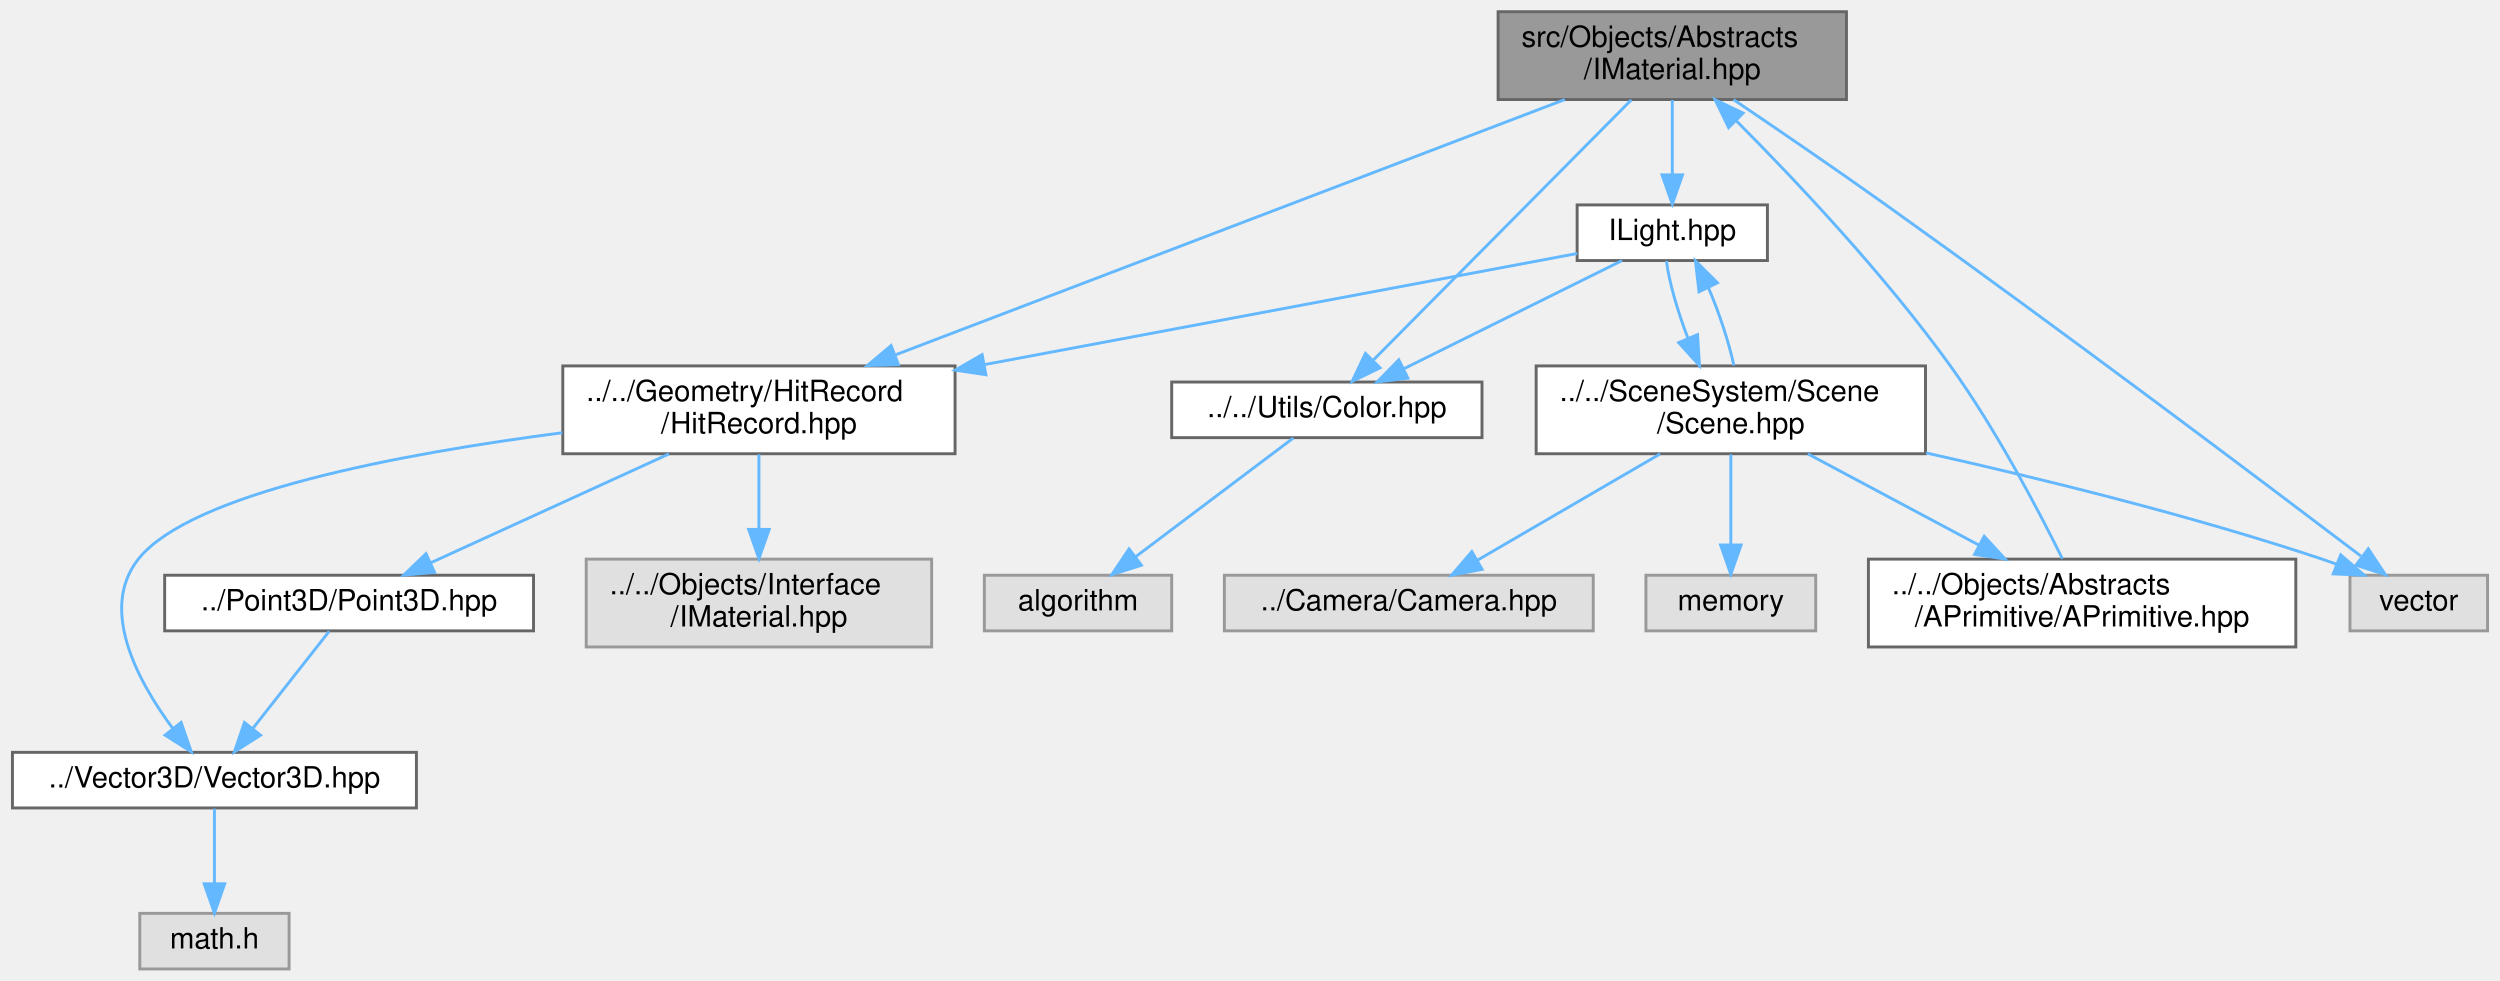
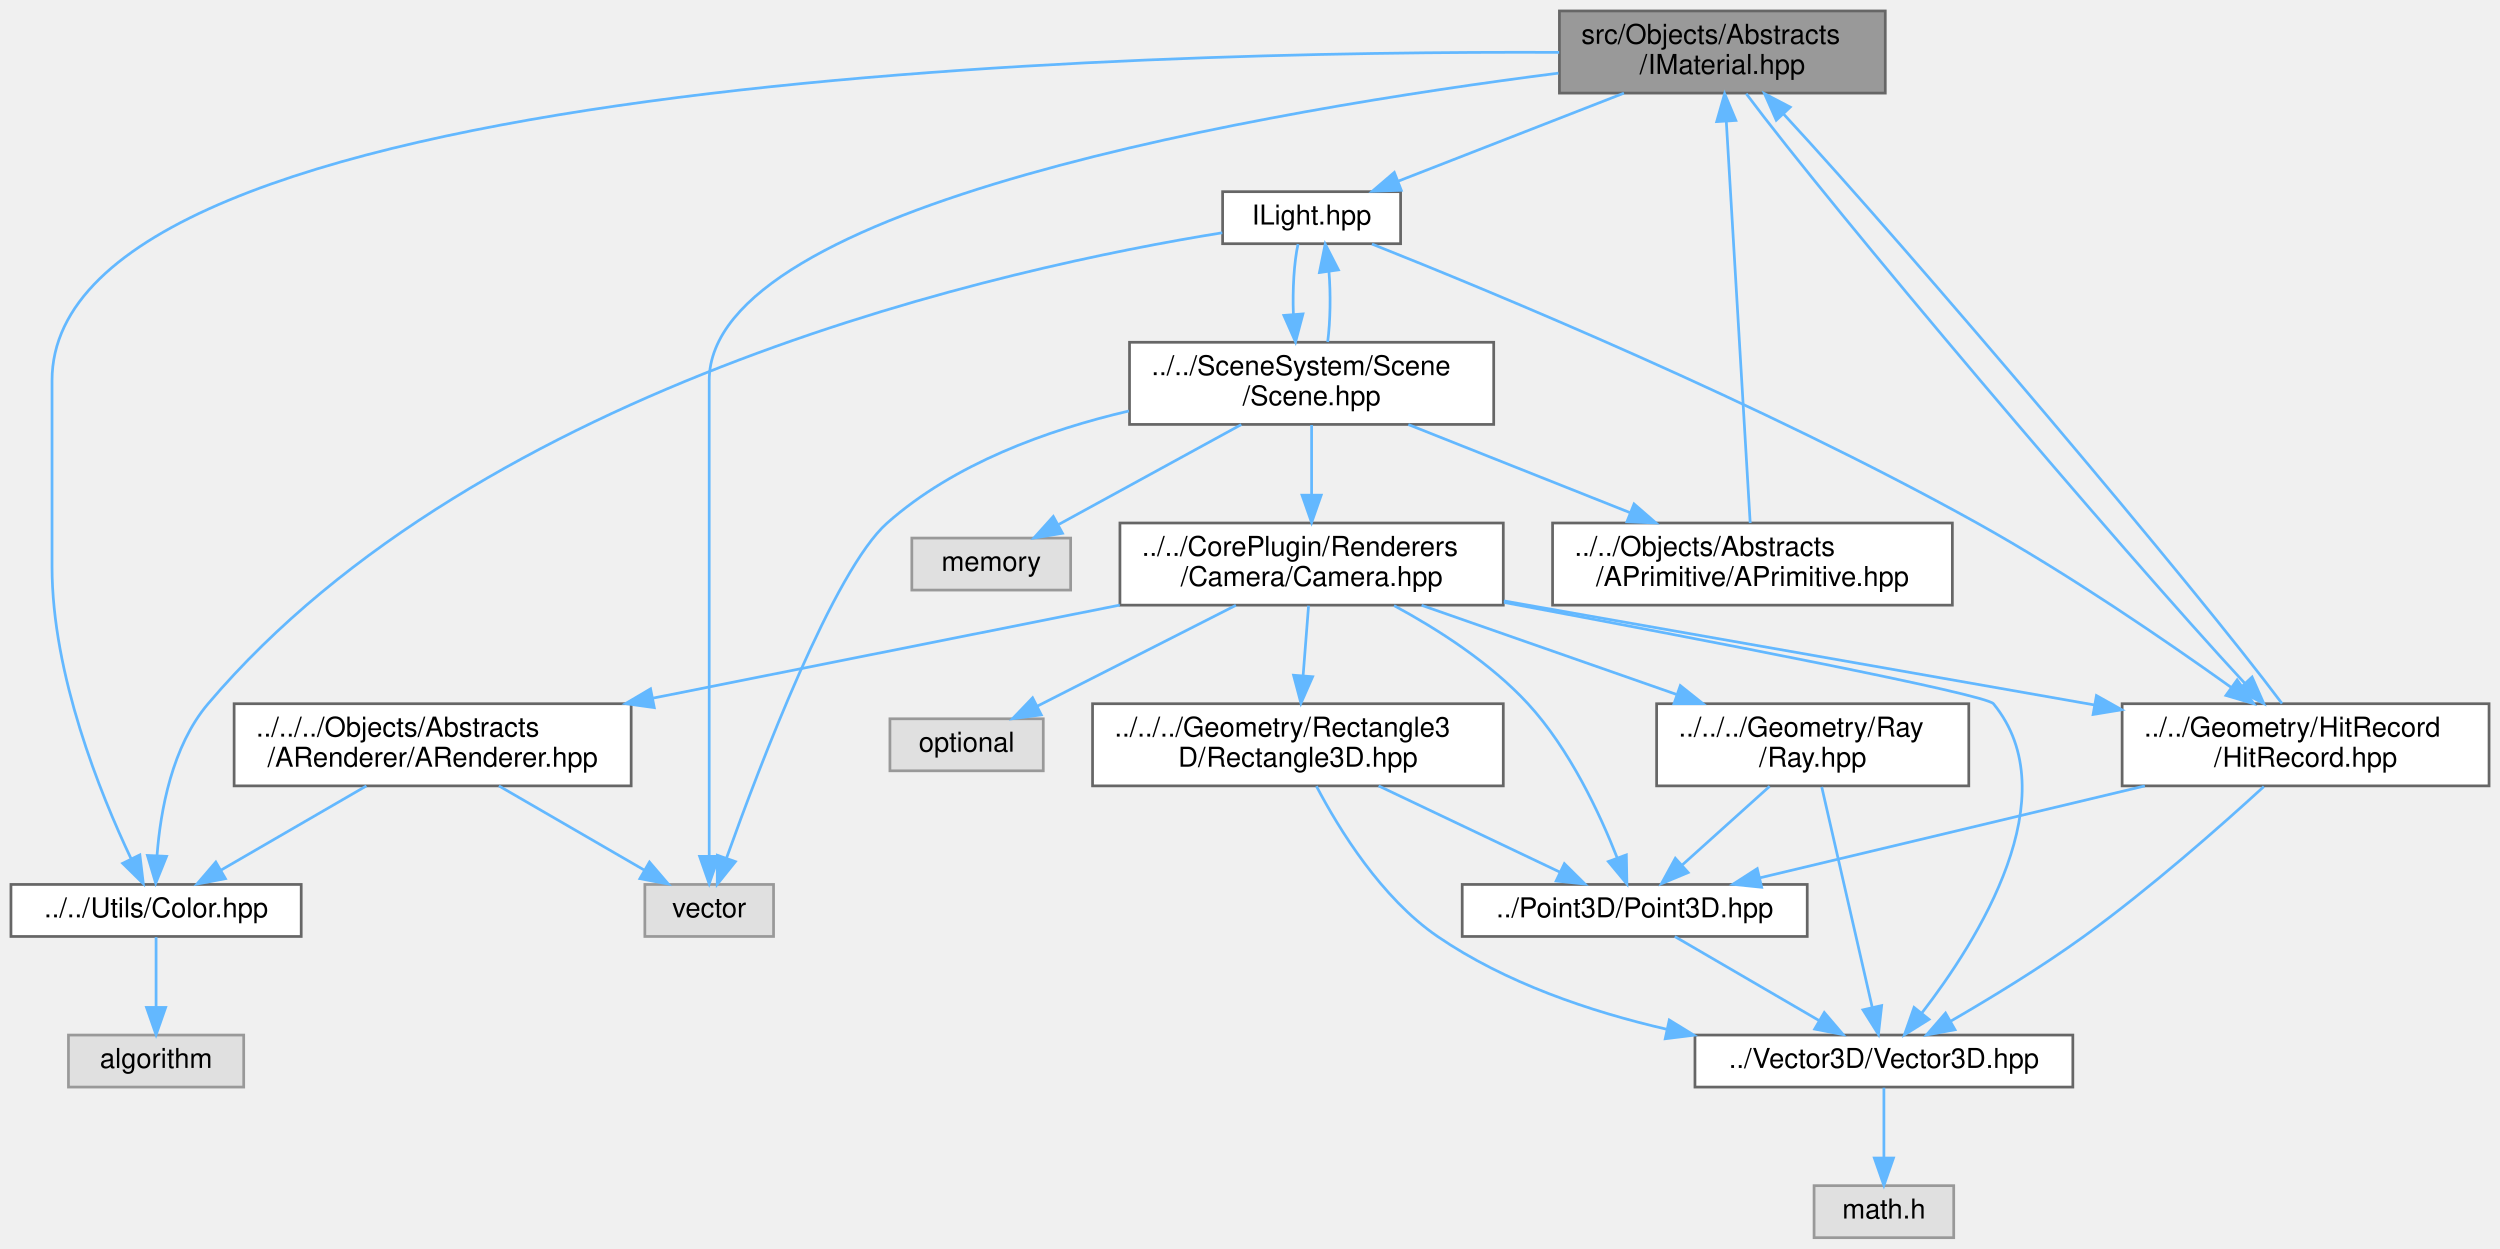
- <svg xmlns="http://www.w3.org/2000/svg" xmlns:xlink="http://www.w3.org/1999/xlink" width="854pt" height="335pt" viewBox="0.00 0.00 853.50 335.00">
-   <g id="graph0" class="graph" transform="scale(1 1) rotate(0) translate(4 331)">
+ <svg xmlns="http://www.w3.org/2000/svg" xmlns:xlink="http://www.w3.org/1999/xlink" width="913pt" height="456pt" viewBox="0.00 0.00 913.00 456.00">
+   <g id="graph0" class="graph" transform="scale(1 1) rotate(0) translate(4 452)">
    <g id="Node000001" class="node">
      <g id="a_Node000001">
        <a xlink:title=" ">
-           <polygon fill="#999999" stroke="#666666" points="626.5,-327 507.5,-327 507.5,-297 626.5,-297 626.5,-327" />
-           <text text-anchor="start" x="515.5" y="-315" font-family="Helvetica,sans-Serif" font-size="10.00">src/Objects/Abstracts</text>
-           <text text-anchor="middle" x="567" y="-304" font-family="Helvetica,sans-Serif" font-size="10.00">/IMaterial.hpp</text>
+           <polygon fill="#999999" stroke="#666666" points="684.5,-448 565.5,-448 565.5,-418 684.5,-418 684.5,-448" />
+           <text text-anchor="start" x="573.5" y="-436" font-family="Helvetica,sans-Serif" font-size="10.00">src/Objects/Abstracts</text>
+           <text text-anchor="middle" x="625" y="-425" font-family="Helvetica,sans-Serif" font-size="10.00">/IMaterial.hpp</text>
        </a>
      </g>
    </g>
    <g id="Node000002" class="node">
      <g id="a_Node000002">
        <a xlink:href="HitRecord_8hpp.html" target="_top" xlink:title=" ">
-           <polygon fill="white" stroke="#666666" points="322,-206 188,-206 188,-176 322,-176 322,-206" />
-           <text text-anchor="start" x="196" y="-194" font-family="Helvetica,sans-Serif" font-size="10.00">../../Geometry/HitRecord</text>
-           <text text-anchor="middle" x="255" y="-183" font-family="Helvetica,sans-Serif" font-size="10.00">/HitRecord.hpp</text>
+           <polygon fill="white" stroke="#666666" points="905,-195 771,-195 771,-165 905,-165 905,-195" />
+           <text text-anchor="start" x="779" y="-183" font-family="Helvetica,sans-Serif" font-size="10.00">../../Geometry/HitRecord</text>
+           <text text-anchor="middle" x="838" y="-172" font-family="Helvetica,sans-Serif" font-size="10.00">/HitRecord.hpp</text>
        </a>
      </g>
    </g>
    <g id="edge1_Node000001_Node000002" class="edge">
      <g id="a_edge1_Node000001_Node000002">
        <a xlink:title=" ">
-           <path fill="none" stroke="#63b8ff" d="M530.29,-297C473.41,-275.3 364.05,-233.59 301.65,-209.79" />
-           <polygon fill="#63b8ff" stroke="#63b8ff" points="302.64,-206.43 292.05,-206.13 300.15,-212.97 302.64,-206.43" />
-         </a>
-       </g>
-     </g>
-     <g id="Node000007" class="node">
-       <g id="a_Node000007">
+           <path fill="none" stroke="#63b8ff" d="M633.72,-417.79C664.99,-375.85 769.48,-252.46 815.83,-202.43" />
+           <polygon fill="#63b8ff" stroke="#63b8ff" points="818.46,-204.75 822.75,-195.06 813.35,-199.96 818.46,-204.75" />
+         </a>
+       </g>
+     </g>
+     <g id="Node000006" class="node">
+       <g id="a_Node000006">
        <a xlink:href="Color_8hpp.html" target="_top" xlink:title=" ">
-           <polygon fill="white" stroke="#666666" points="502,-200.5 396,-200.5 396,-181.5 502,-181.5 502,-200.5" />
-           <text text-anchor="middle" x="449" y="-188.5" font-family="Helvetica,sans-Serif" font-size="10.00">../../Utils/Color.hpp</text>
-         </a>
-       </g>
-     </g>
-     <g id="edge7_Node000001_Node000007" class="edge">
-       <g id="a_edge7_Node000001_Node000007">
-         <a xlink:title=" ">
-           <path fill="none" stroke="#63b8ff" d="M553,-296.88C530.94,-274.63 488.21,-231.54 464.98,-208.11" />
-           <polygon fill="#63b8ff" stroke="#63b8ff" points="467.16,-205.35 457.64,-200.71 462.19,-210.28 467.16,-205.35" />
-         </a>
-       </g>
-     </g>
-     <g id="Node000009" class="node">
-       <g id="a_Node000009">
+           <polygon fill="white" stroke="#666666" points="106,-129 0,-129 0,-110 106,-110 106,-129" />
+           <text text-anchor="middle" x="53" y="-117" font-family="Helvetica,sans-Serif" font-size="10.00">../../Utils/Color.hpp</text>
+         </a>
+       </g>
+     </g>
+     <g id="edge7_Node000001_Node000006" class="edge">
+       <g id="a_edge7_Node000001_Node000006">
+         <a xlink:title=" ">
+           <path fill="none" stroke="#63b8ff" d="M565.4,-432.87C411.91,-433.51 15,-424.41 15,-313 15,-313 15,-313 15,-245 15,-205.63 32.6,-162.18 43.84,-138.45" />
+           <polygon fill="#63b8ff" stroke="#63b8ff" points="47.08,-139.8 48.34,-129.28 40.79,-136.71 47.08,-139.8" />
+         </a>
+       </g>
+     </g>
+     <g id="Node000008" class="node">
+       <g id="a_Node000008">
        <a xlink:href="ILight_8hpp.html" target="_top" xlink:title=" ">
-           <polygon fill="white" stroke="#666666" points="599.5,-261 534.5,-261 534.5,-242 599.5,-242 599.5,-261" />
-           <text text-anchor="middle" x="567" y="-249" font-family="Helvetica,sans-Serif" font-size="10.00">ILight.hpp</text>
-         </a>
-       </g>
-     </g>
-     <g id="edge9_Node000001_Node000009" class="edge">
-       <g id="a_edge9_Node000001_Node000009">
-         <a xlink:title=" ">
-           <path fill="none" stroke="#63b8ff" d="M567,-296.84C567,-289.21 567,-279.7 567,-271.45" />
-           <polygon fill="#63b8ff" stroke="#63b8ff" points="570.5,-271.27 567,-261.27 563.5,-271.27 570.5,-271.27" />
-         </a>
-       </g>
-     </g>
-     <g id="Node000013" class="node">
-       <g id="a_Node000013">
-         <a xlink:title=" ">
-           <polygon fill="#e0e0e0" stroke="#999999" points="845.5,-134.5 798.5,-134.5 798.5,-115.5 845.5,-115.5 845.5,-134.5" />
-           <text text-anchor="middle" x="822" y="-122.5" font-family="Helvetica,sans-Serif" font-size="10.00">vector</text>
-         </a>
-       </g>
-     </g>
-     <g id="edge19_Node000001_Node000013" class="edge">
-       <g id="a_edge19_Node000001_Node000013">
-         <a xlink:title=" ">
-           <path fill="none" stroke="#63b8ff" d="M587.91,-296.98C602.59,-287.07 622.61,-273.4 640,-261 699.73,-218.41 769.01,-166.24 802.23,-141.04" />
-           <polygon fill="#63b8ff" stroke="#63b8ff" points="804.76,-143.52 810.61,-134.68 800.53,-137.94 804.76,-143.52" />
+           <polygon fill="white" stroke="#666666" points="507.5,-382 442.5,-382 442.5,-363 507.5,-363 507.5,-382" />
+           <text text-anchor="middle" x="475" y="-370" font-family="Helvetica,sans-Serif" font-size="10.00">ILight.hpp</text>
+         </a>
+       </g>
+     </g>
+     <g id="edge9_Node000001_Node000008" class="edge">
+       <g id="a_edge9_Node000001_Node000008">
+         <a xlink:title=" ">
+           <path fill="none" stroke="#63b8ff" d="M589.07,-417.99C563.93,-408.18 530.67,-395.21 506.55,-385.81" />
+           <polygon fill="#63b8ff" stroke="#63b8ff" points="507.74,-382.51 497.15,-382.14 505.2,-389.03 507.74,-382.51" />
+         </a>
+       </g>
+     </g>
+     <g id="Node000012" class="node">
+       <g id="a_Node000012">
+         <a xlink:title=" ">
+           <polygon fill="#e0e0e0" stroke="#999999" points="278.5,-129 231.5,-129 231.5,-110 278.5,-110 278.5,-129" />
+           <text text-anchor="middle" x="255" y="-117" font-family="Helvetica,sans-Serif" font-size="10.00">vector</text>
+         </a>
+       </g>
+     </g>
+     <g id="edge32_Node000001_Node000012" class="edge">
+       <g id="a_edge32_Node000001_Node000012">
+         <a xlink:title=" ">
+           <path fill="none" stroke="#63b8ff" d="M565.14,-425.29C460.42,-411.88 255,-377.36 255,-313 255,-313 255,-313 255,-245 255,-207.49 255,-163.63 255,-139.26" />
+           <polygon fill="#63b8ff" stroke="#63b8ff" points="258.5,-139.25 255,-129.25 251.5,-139.25 258.5,-139.25" />
+         </a>
+       </g>
+     </g>
+     <g id="edge6_Node000002_Node000001" class="edge">
+       <g id="a_edge6_Node000002_Node000001">
+         <a xlink:title=" ">
+           <path fill="none" stroke="#63b8ff" d="M829.39,-195.06C798.31,-236.79 693.83,-360.17 647.34,-410.38" />
+           <polygon fill="#63b8ff" stroke="#63b8ff" points="644.69,-408.1 640.4,-417.79 649.79,-412.88 644.69,-408.1" />
        </a>
      </g>
    </g>
    <g id="Node000003" class="node">
      <g id="a_Node000003">
        <a xlink:href="Point3D_8hpp.html" target="_top" xlink:title=" ">
-           <polygon fill="white" stroke="#666666" points="178,-134.5 52,-134.5 52,-115.5 178,-115.5 178,-134.5" />
-           <text text-anchor="middle" x="115" y="-122.5" font-family="Helvetica,sans-Serif" font-size="10.00">../Point3D/Point3D.hpp</text>
+           <polygon fill="white" stroke="#666666" points="656,-129 530,-129 530,-110 656,-110 656,-129" />
+           <text text-anchor="middle" x="593" y="-117" font-family="Helvetica,sans-Serif" font-size="10.00">../Point3D/Point3D.hpp</text>
        </a>
      </g>
    </g>
    <g id="edge2_Node000002_Node000003" class="edge">
      <g id="a_edge2_Node000002_Node000003">
        <a xlink:title=" ">
-           <path fill="none" stroke="#63b8ff" d="M224.28,-175.95C200.05,-164.88 166.54,-149.56 143.04,-138.82" />
-           <polygon fill="#63b8ff" stroke="#63b8ff" points="144.18,-135.49 133.63,-134.52 141.27,-141.86 144.18,-135.49" />
+           <path fill="none" stroke="#63b8ff" d="M779.32,-164.99C736.21,-154.7 678.48,-140.91 638.76,-131.43" />
+           <polygon fill="#63b8ff" stroke="#63b8ff" points="639.36,-127.97 628.82,-129.05 637.74,-134.78 639.36,-127.97" />
        </a>
      </g>
    </g>
    <g id="Node000004" class="node">
      <g id="a_Node000004">
        <a xlink:href="Vector3D_8hpp.html" target="_top" xlink:title=" ">
-           <polygon fill="white" stroke="#666666" points="138,-74 0,-74 0,-55 138,-55 138,-74" />
-           <text text-anchor="middle" x="69" y="-62" font-family="Helvetica,sans-Serif" font-size="10.00">../Vector3D/Vector3D.hpp</text>
+           <polygon fill="white" stroke="#666666" points="753,-74 615,-74 615,-55 753,-55 753,-74" />
+           <text text-anchor="middle" x="684" y="-62" font-family="Helvetica,sans-Serif" font-size="10.00">../Vector3D/Vector3D.hpp</text>
        </a>
      </g>
    </g>
    <g id="edge5_Node000002_Node000004" class="edge">
      <g id="a_edge5_Node000002_Node000004">
        <a xlink:title=" ">
-           <path fill="none" stroke="#63b8ff" d="M187.84,-183.18C132.7,-176.02 60.9,-162.61 43,-140 29.51,-122.96 42.72,-98.43 54.72,-82.24" />
-           <polygon fill="#63b8ff" stroke="#63b8ff" points="57.62,-84.22 61.09,-74.2 52.14,-79.87 57.62,-84.22" />
-         </a>
-       </g>
-     </g>
-     <g id="Node000006" class="node">
-       <g id="a_Node000006">
-         <a xlink:title=" ">
-           <polygon fill="#e0e0e0" stroke="#999999" points="314,-140 196,-140 196,-110 314,-110 314,-140" />
-           <text text-anchor="start" x="204" y="-128" font-family="Helvetica,sans-Serif" font-size="10.00">../../Objects/Interface</text>
-           <text text-anchor="middle" x="255" y="-117" font-family="Helvetica,sans-Serif" font-size="10.00">/IMaterial.hpp</text>
-         </a>
-       </g>
-     </g>
-     <g id="edge6_Node000002_Node000006" class="edge">
-       <g id="a_edge6_Node000002_Node000006">
-         <a xlink:title=" ">
-           <path fill="none" stroke="#63b8ff" d="M255,-175.8C255,-168.34 255,-158.99 255,-150.41" />
-           <polygon fill="#63b8ff" stroke="#63b8ff" points="258.5,-150.16 255,-140.16 251.5,-150.16 258.5,-150.16" />
+           <path fill="none" stroke="#63b8ff" d="M822.77,-164.75C806.92,-150.23 781.09,-127.44 757,-110 741.42,-98.72 722.9,-87.46 708.42,-79.08" />
+           <polygon fill="#63b8ff" stroke="#63b8ff" points="709.97,-75.94 699.55,-74.03 706.5,-82.02 709.97,-75.94" />
        </a>
      </g>
    </g>
    <g id="edge3_Node000003_Node000004" class="edge">
      <g id="a_edge3_Node000003_Node000004">
        <a xlink:title=" ">
-           <path fill="none" stroke="#63b8ff" d="M108.21,-115.37C101.35,-106.64 90.57,-92.93 82.05,-82.09" />
-           <polygon fill="#63b8ff" stroke="#63b8ff" points="84.75,-79.86 75.82,-74.17 79.25,-84.19 84.75,-79.86" />
+           <path fill="none" stroke="#63b8ff" d="M607.62,-109.98C621.86,-101.69 643.75,-88.94 660.45,-79.22" />
+           <polygon fill="#63b8ff" stroke="#63b8ff" points="662.23,-82.23 669.11,-74.17 658.71,-76.18 662.23,-82.23" />
        </a>
      </g>
    </g>
    <g id="Node000005" class="node">
      <g id="a_Node000005">
        <a xlink:title=" ">
-           <polygon fill="#e0e0e0" stroke="#999999" points="94.5,-19 43.5,-19 43.5,0 94.5,0 94.5,-19" />
-           <text text-anchor="middle" x="69" y="-7" font-family="Helvetica,sans-Serif" font-size="10.00">math.h</text>
+           <polygon fill="#e0e0e0" stroke="#999999" points="709.5,-19 658.5,-19 658.5,0 709.5,0 709.5,-19" />
+           <text text-anchor="middle" x="684" y="-7" font-family="Helvetica,sans-Serif" font-size="10.00">math.h</text>
        </a>
      </g>
    </g>
    <g id="edge4_Node000004_Node000005" class="edge">
      <g id="a_edge4_Node000004_Node000005">
        <a xlink:title=" ">
-           <path fill="none" stroke="#63b8ff" d="M69,-54.75C69,-47.8 69,-37.85 69,-29.13" />
-           <polygon fill="#63b8ff" stroke="#63b8ff" points="72.5,-29.09 69,-19.09 65.5,-29.09 72.5,-29.09" />
-         </a>
-       </g>
-     </g>
-     <g id="Node000008" class="node">
-       <g id="a_Node000008">
-         <a xlink:title=" ">
-           <polygon fill="#e0e0e0" stroke="#999999" points="396,-134.5 332,-134.5 332,-115.5 396,-115.5 396,-134.5" />
-           <text text-anchor="middle" x="364" y="-122.5" font-family="Helvetica,sans-Serif" font-size="10.00">algorithm</text>
-         </a>
-       </g>
-     </g>
-     <g id="edge8_Node000007_Node000008" class="edge">
-       <g id="a_edge8_Node000007_Node000008">
-         <a xlink:title=" ">
-           <path fill="none" stroke="#63b8ff" d="M437.54,-181.37C423.72,-170.97 400.29,-153.32 383.59,-140.75" />
-           <polygon fill="#63b8ff" stroke="#63b8ff" points="385.65,-137.92 375.55,-134.7 381.44,-143.51 385.65,-137.92" />
-         </a>
-       </g>
-     </g>
-     <g id="edge10_Node000009_Node000002" class="edge">
-       <g id="a_edge10_Node000009_Node000002">
-         <a xlink:title=" ">
-           <path fill="none" stroke="#63b8ff" d="M534.49,-244.41C487.01,-235.5 397.28,-218.68 332.27,-206.49" />
-           <polygon fill="#63b8ff" stroke="#63b8ff" points="332.53,-202.98 322.06,-204.57 331.24,-209.86 332.53,-202.98" />
-         </a>
-       </g>
-     </g>
-     <g id="edge11_Node000009_Node000007" class="edge">
-       <g id="a_edge11_Node000009_Node000007">
-         <a xlink:title=" ">
-           <path fill="none" stroke="#63b8ff" d="M549.84,-241.99C530.27,-232.29 498.03,-216.31 475.28,-205.03" />
-           <polygon fill="#63b8ff" stroke="#63b8ff" points="476.69,-201.82 466.18,-200.52 473.58,-208.09 476.69,-201.82" />
+           <path fill="none" stroke="#63b8ff" d="M684,-54.75C684,-47.8 684,-37.85 684,-29.13" />
+           <polygon fill="#63b8ff" stroke="#63b8ff" points="687.5,-29.09 684,-19.09 680.5,-29.09 687.5,-29.09" />
+         </a>
+       </g>
+     </g>
+     <g id="Node000007" class="node">
+       <g id="a_Node000007">
+         <a xlink:title=" ">
+           <polygon fill="#e0e0e0" stroke="#999999" points="85,-74 21,-74 21,-55 85,-55 85,-74" />
+           <text text-anchor="middle" x="53" y="-62" font-family="Helvetica,sans-Serif" font-size="10.00">algorithm</text>
+         </a>
+       </g>
+     </g>
+     <g id="edge8_Node000006_Node000007" class="edge">
+       <g id="a_edge8_Node000006_Node000007">
+         <a xlink:title=" ">
+           <path fill="none" stroke="#63b8ff" d="M53,-109.75C53,-102.8 53,-92.85 53,-84.13" />
+           <polygon fill="#63b8ff" stroke="#63b8ff" points="56.5,-84.09 53,-74.09 49.5,-84.09 56.5,-84.09" />
+         </a>
+       </g>
+     </g>
+     <g id="edge10_Node000008_Node000002" class="edge">
+       <g id="a_edge10_Node000008_Node000002">
+         <a xlink:title=" ">
+           <path fill="none" stroke="#63b8ff" d="M497.03,-362.88C540.39,-345.62 639.42,-304.69 718,-261 751.13,-242.58 787.05,-217.96 810.87,-200.93" />
+           <polygon fill="#63b8ff" stroke="#63b8ff" points="813,-203.7 819.07,-195.02 808.91,-198.02 813,-203.7" />
+         </a>
+       </g>
+     </g>
+     <g id="edge11_Node000008_Node000006" class="edge">
+       <g id="a_edge11_Node000008_Node000006">
+         <a xlink:title=" ">
+           <path fill="none" stroke="#63b8ff" d="M442.38,-367C365.52,-354.62 171.97,-312.77 72,-195 58.8,-179.46 54.59,-155.94 53.34,-139.5" />
+           <polygon fill="#63b8ff" stroke="#63b8ff" points="56.83,-139.25 52.87,-129.43 49.84,-139.58 56.83,-139.25" />
+         </a>
+       </g>
+     </g>
+     <g id="Node000009" class="node">
+       <g id="a_Node000009">
+         <a xlink:href="Scene_8hpp.html" target="_top" xlink:title=" ">
+           <polygon fill="white" stroke="#666666" points="541.5,-327 408.5,-327 408.5,-297 541.5,-297 541.5,-327" />
+           <text text-anchor="start" x="416.5" y="-315" font-family="Helvetica,sans-Serif" font-size="10.00">../../SceneSystem/Scene</text>
+           <text text-anchor="middle" x="475" y="-304" font-family="Helvetica,sans-Serif" font-size="10.00">/Scene.hpp</text>
+         </a>
+       </g>
+     </g>
+     <g id="edge12_Node000008_Node000009" class="edge">
+       <g id="a_edge12_Node000008_Node000009">
+         <a xlink:title=" ">
+           <path fill="none" stroke="#63b8ff" d="M470.04,-362.87C468.58,-356.11 468.01,-346.35 468.34,-337.26" />
+           <polygon fill="#63b8ff" stroke="#63b8ff" points="471.84,-337.36 469.13,-327.11 464.86,-336.81 471.84,-337.36" />
+         </a>
+       </g>
+     </g>
+     <g id="edge29_Node000009_Node000008" class="edge">
+       <g id="a_edge29_Node000009_Node000008">
+         <a xlink:title=" ">
+           <path fill="none" stroke="#63b8ff" d="M480.87,-327.11C481.86,-334.87 482.01,-344.58 481.33,-352.93" />
+           <polygon fill="#63b8ff" stroke="#63b8ff" points="477.86,-352.48 479.96,-362.87 484.8,-353.44 477.86,-352.48" />
        </a>
      </g>
    </g>
    <g id="Node000010" class="node">
      <g id="a_Node000010">
-         <a xlink:href="Scene_8hpp.html" target="_top" xlink:title=" ">
-           <polygon fill="white" stroke="#666666" points="653.5,-206 520.5,-206 520.5,-176 653.5,-176 653.5,-206" />
-           <text text-anchor="start" x="528.5" y="-194" font-family="Helvetica,sans-Serif" font-size="10.00">../../SceneSystem/Scene</text>
-           <text text-anchor="middle" x="587" y="-183" font-family="Helvetica,sans-Serif" font-size="10.00">/Scene.hpp</text>
-         </a>
-       </g>
-     </g>
-     <g id="edge12_Node000009_Node000010" class="edge">
-       <g id="a_edge12_Node000009_Node000010">
-         <a xlink:title=" ">
-           <path fill="none" stroke="#63b8ff" d="M565,-241.87C565.87,-234.89 568.79,-224.71 572.38,-215.38" />
-           <polygon fill="#63b8ff" stroke="#63b8ff" points="575.63,-216.69 576.3,-206.11 569.18,-213.96 575.63,-216.69" />
-         </a>
-       </g>
-     </g>
-     <g id="edge16_Node000010_Node000009" class="edge">
-       <g id="a_edge16_Node000010_Node000009">
-         <a xlink:title=" ">
-           <path fill="none" stroke="#63b8ff" d="M588.05,-206.11C586.33,-214.13 583,-224.23 579.32,-232.78" />
-           <polygon fill="#63b8ff" stroke="#63b8ff" points="576.13,-231.34 574.91,-241.87 582.42,-234.4 576.13,-231.34" />
+         <a xlink:href="Camera_8hpp.html" target="_top" xlink:title=" ">
+           <polygon fill="white" stroke="#666666" points="545,-261 405,-261 405,-231 545,-231 545,-261" />
+           <text text-anchor="start" x="413" y="-249" font-family="Helvetica,sans-Serif" font-size="10.00">../../CorePlugin/Renderers</text>
+           <text text-anchor="middle" x="475" y="-238" font-family="Helvetica,sans-Serif" font-size="10.00">/Camera/Camera.hpp</text>
+         </a>
+       </g>
+     </g>
+     <g id="edge13_Node000009_Node000010" class="edge">
+       <g id="a_edge13_Node000009_Node000010">
+         <a xlink:title=" ">
+           <path fill="none" stroke="#63b8ff" d="M475,-296.8C475,-289.34 475,-279.99 475,-271.41" />
+           <polygon fill="#63b8ff" stroke="#63b8ff" points="478.5,-271.16 475,-261.16 471.5,-271.16 478.5,-271.16" />
+         </a>
+       </g>
+     </g>
+     <g id="edge30_Node000009_Node000012" class="edge">
+       <g id="a_edge30_Node000009_Node000012">
+         <a xlink:title=" ">
+           <path fill="none" stroke="#63b8ff" d="M408.28,-301.91C378.39,-294.94 344.45,-282.65 320,-261 300.57,-243.8 273.47,-172.61 261.33,-138.66" />
+           <polygon fill="#63b8ff" stroke="#63b8ff" points="264.57,-137.33 257.94,-129.06 257.97,-139.66 264.57,-137.33" />
+         </a>
+       </g>
+     </g>
+     <g id="Node000016" class="node">
+       <g id="a_Node000016">
+         <a xlink:href="APrimitive_8hpp.html" target="_top" xlink:title=" ">
+           <polygon fill="white" stroke="#666666" points="709,-261 563,-261 563,-231 709,-231 709,-261" />
+           <text text-anchor="start" x="571" y="-249" font-family="Helvetica,sans-Serif" font-size="10.00">../../Objects/Abstracts</text>
+           <text text-anchor="middle" x="636" y="-238" font-family="Helvetica,sans-Serif" font-size="10.00">/APrimitive/APrimitive.hpp</text>
+         </a>
+       </g>
+     </g>
+     <g id="edge27_Node000009_Node000016" class="edge">
+       <g id="a_edge27_Node000009_Node000016">
+         <a xlink:title=" ">
+           <path fill="none" stroke="#63b8ff" d="M510.33,-296.95C534.13,-287.49 565.73,-274.93 591.28,-264.78" />
+           <polygon fill="#63b8ff" stroke="#63b8ff" points="592.75,-267.96 600.75,-261.01 590.16,-261.45 592.75,-267.96" />
+         </a>
+       </g>
+     </g>
+     <g id="Node000017" class="node">
+       <g id="a_Node000017">
+         <a xlink:title=" ">
+           <polygon fill="#e0e0e0" stroke="#999999" points="387,-255.5 329,-255.5 329,-236.5 387,-236.5 387,-255.5" />
+           <text text-anchor="middle" x="358" y="-243.5" font-family="Helvetica,sans-Serif" font-size="10.00">memory</text>
+         </a>
+       </g>
+     </g>
+     <g id="edge31_Node000009_Node000017" class="edge">
+       <g id="a_edge31_Node000009_Node000017">
+         <a xlink:title=" ">
+           <path fill="none" stroke="#63b8ff" d="M449.32,-296.95C429.44,-286.08 402.07,-271.11 382.49,-260.4" />
+           <polygon fill="#63b8ff" stroke="#63b8ff" points="384.02,-257.25 373.57,-255.52 380.66,-263.39 384.02,-257.25" />
+         </a>
+       </g>
+     </g>
+     <g id="edge25_Node000010_Node000002" class="edge">
+       <g id="a_edge25_Node000010_Node000002">
+         <a xlink:title=" ">
+           <path fill="none" stroke="#63b8ff" d="M545.21,-232.55C548.18,-232.03 551.12,-231.51 554,-231 623.99,-218.64 703.7,-204.61 760.82,-194.56" />
+           <polygon fill="#63b8ff" stroke="#63b8ff" points="761.62,-197.98 770.86,-192.8 760.4,-191.08 761.62,-197.98" />
+         </a>
+       </g>
+     </g>
+     <g id="edge17_Node000010_Node000003" class="edge">
+       <g id="a_edge17_Node000010_Node000003">
+         <a xlink:title=" ">
+           <path fill="none" stroke="#63b8ff" d="M505.09,-230.84C521.1,-222.19 540.25,-209.92 554,-195 569.25,-178.44 580.28,-154.8 586.64,-138.61" />
+           <polygon fill="#63b8ff" stroke="#63b8ff" points="589.94,-139.8 590.14,-129.2 583.37,-137.36 589.94,-139.8" />
+         </a>
+       </g>
+     </g>
+     <g id="edge18_Node000010_Node000004" class="edge">
+       <g id="a_edge18_Node000010_Node000004">
+         <a xlink:title=" ">
+           <path fill="none" stroke="#63b8ff" d="M545.27,-231.99C617.89,-218.39 721.11,-198.53 724,-195 751.6,-161.31 718.38,-108.65 697.86,-82.05" />
+           <polygon fill="#63b8ff" stroke="#63b8ff" points="700.48,-79.72 691.5,-74.1 695.01,-84.09 700.48,-79.72" />
        </a>
      </g>
    </g>
    <g id="Node000011" class="node">
      <g id="a_Node000011">
-         <a xlink:title=" ">
-           <polygon fill="#e0e0e0" stroke="#999999" points="540,-134.5 414,-134.5 414,-115.5 540,-115.5 540,-134.5" />
-           <text text-anchor="middle" x="477" y="-122.5" font-family="Helvetica,sans-Serif" font-size="10.00">../Camera/Camera.hpp</text>
-         </a>
-       </g>
-     </g>
-     <g id="edge13_Node000010_Node000011" class="edge">
-       <g id="a_edge13_Node000010_Node000011">
-         <a xlink:title=" ">
-           <path fill="none" stroke="#63b8ff" d="M562.86,-175.95C544.33,-165.18 518.9,-150.38 500.53,-139.69" />
-           <polygon fill="#63b8ff" stroke="#63b8ff" points="502.04,-136.52 491.64,-134.52 498.52,-142.57 502.04,-136.52" />
-         </a>
-       </g>
-     </g>
-     <g id="Node000012" class="node">
-       <g id="a_Node000012">
-         <a xlink:href="APrimitive_8hpp.html" target="_top" xlink:title=" ">
-           <polygon fill="white" stroke="#666666" points="780,-140 634,-140 634,-110 780,-110 780,-140" />
-           <text text-anchor="start" x="642" y="-128" font-family="Helvetica,sans-Serif" font-size="10.00">../../Objects/Abstracts</text>
-           <text text-anchor="middle" x="707" y="-117" font-family="Helvetica,sans-Serif" font-size="10.00">/APrimitive/APrimitive.hpp</text>
-         </a>
-       </g>
-     </g>
-     <g id="edge14_Node000010_Node000012" class="edge">
-       <g id="a_edge14_Node000010_Node000012">
-         <a xlink:title=" ">
-           <path fill="none" stroke="#63b8ff" d="M613.33,-175.95C630.53,-166.78 653.18,-154.71 671.89,-144.72" />
-           <polygon fill="#63b8ff" stroke="#63b8ff" points="673.55,-147.81 680.73,-140.01 670.26,-141.63 673.55,-147.81" />
-         </a>
-       </g>
-     </g>
-     <g id="edge17_Node000010_Node000013" class="edge">
-       <g id="a_edge17_Node000010_Node000013">
-         <a xlink:title=" ">
-           <path fill="none" stroke="#63b8ff" d="M653.71,-176.28C693.45,-167.42 744.62,-154.8 789,-140 790.62,-139.46 792.28,-138.87 793.94,-138.26" />
-           <polygon fill="#63b8ff" stroke="#63b8ff" points="795.35,-141.46 803.35,-134.52 792.77,-134.96 795.35,-141.46" />
+         <a xlink:href="ARenderer_8hpp.html" target="_top" xlink:title=" ">
+           <polygon fill="white" stroke="#666666" points="226.5,-195 81.5,-195 81.5,-165 226.5,-165 226.5,-195" />
+           <text text-anchor="start" x="89.5" y="-183" font-family="Helvetica,sans-Serif" font-size="10.00">../../../Objects/Abstracts</text>
+           <text text-anchor="middle" x="154" y="-172" font-family="Helvetica,sans-Serif" font-size="10.00">/ARenderer/ARenderer.hpp</text>
+         </a>
+       </g>
+     </g>
+     <g id="edge14_Node000010_Node000011" class="edge">
+       <g id="a_edge14_Node000010_Node000011">
+         <a xlink:title=" ">
+           <path fill="none" stroke="#63b8ff" d="M404.95,-231.03C354.69,-221.01 286.87,-207.49 234.4,-197.03" />
+           <polygon fill="#63b8ff" stroke="#63b8ff" points="234.94,-193.57 224.45,-195.05 233.58,-200.43 234.94,-193.57" />
+         </a>
+       </g>
+     </g>
+     <g id="Node000013" class="node">
+       <g id="a_Node000013">
+         <a xlink:href="Rectangle3D_8hpp.html" target="_top" xlink:title=" ">
+           <polygon fill="white" stroke="#666666" points="545,-195 395,-195 395,-165 545,-165 545,-195" />
+           <text text-anchor="start" x="403" y="-183" font-family="Helvetica,sans-Serif" font-size="10.00">../../../Geometry/Rectangle3</text>
+           <text text-anchor="middle" x="470" y="-172" font-family="Helvetica,sans-Serif" font-size="10.00">D/Rectangle3D.hpp</text>
+         </a>
+       </g>
+     </g>
+     <g id="edge19_Node000010_Node000013" class="edge">
+       <g id="a_edge19_Node000010_Node000013">
+         <a xlink:title=" ">
+           <path fill="none" stroke="#63b8ff" d="M473.89,-230.8C473.31,-223.34 472.58,-213.99 471.91,-205.41" />
+           <polygon fill="#63b8ff" stroke="#63b8ff" points="475.37,-204.86 471.11,-195.16 468.4,-205.41 475.37,-204.86" />
        </a>
      </g>
    </g>
    <g id="Node000014" class="node">
      <g id="a_Node000014">
-         <a xlink:title=" ">
-           <polygon fill="#e0e0e0" stroke="#999999" points="616,-134.5 558,-134.5 558,-115.5 616,-115.5 616,-134.5" />
-           <text text-anchor="middle" x="587" y="-122.5" font-family="Helvetica,sans-Serif" font-size="10.00">memory</text>
-         </a>
-       </g>
-     </g>
-     <g id="edge18_Node000010_Node000014" class="edge">
-       <g id="a_edge18_Node000010_Node000014">
-         <a xlink:title=" ">
-           <path fill="none" stroke="#63b8ff" d="M587,-175.8C587,-166.7 587,-154.79 587,-144.9" />
-           <polygon fill="#63b8ff" stroke="#63b8ff" points="590.5,-144.84 587,-134.84 583.5,-144.84 590.5,-144.84" />
-         </a>
-       </g>
-     </g>
-     <g id="edge15_Node000012_Node000001" class="edge">
-       <g id="a_edge15_Node000012_Node000001">
-         <a xlink:title=" ">
-           <path fill="none" stroke="#63b8ff" d="M700.25,-140.16C692.13,-156.61 677.64,-184.27 662,-206 639.59,-237.14 609.2,-269.33 588.88,-289.72" />
-           <polygon fill="#63b8ff" stroke="#63b8ff" points="586.25,-287.4 581.63,-296.93 591.19,-292.37 586.25,-287.4" />
+         <a xlink:href="Ray_8hpp.html" target="_top" xlink:title=" ">
+           <polygon fill="white" stroke="#666666" points="715,-195 601,-195 601,-165 715,-165 715,-195" />
+           <text text-anchor="start" x="609" y="-183" font-family="Helvetica,sans-Serif" font-size="10.00">../../../Geometry/Ray</text>
+           <text text-anchor="middle" x="658" y="-172" font-family="Helvetica,sans-Serif" font-size="10.00">/Ray.hpp</text>
+         </a>
+       </g>
+     </g>
+     <g id="edge22_Node000010_Node000014" class="edge">
+       <g id="a_edge22_Node000010_Node000014">
+         <a xlink:title=" ">
+           <path fill="none" stroke="#63b8ff" d="M515.16,-230.95C542.57,-221.37 579.08,-208.6 608.32,-198.37" />
+           <polygon fill="#63b8ff" stroke="#63b8ff" points="609.65,-201.62 617.93,-195.01 607.34,-195.01 609.65,-201.62" />
+         </a>
+       </g>
+     </g>
+     <g id="Node000015" class="node">
+       <g id="a_Node000015">
+         <a xlink:title=" ">
+           <polygon fill="#e0e0e0" stroke="#999999" points="377,-189.5 321,-189.5 321,-170.5 377,-170.5 377,-189.5" />
+           <text text-anchor="middle" x="349" y="-177.5" font-family="Helvetica,sans-Serif" font-size="10.00">optional</text>
+         </a>
+       </g>
+     </g>
+     <g id="edge26_Node000010_Node000015" class="edge">
+       <g id="a_edge26_Node000010_Node000015">
+         <a xlink:title=" ">
+           <path fill="none" stroke="#63b8ff" d="M447.35,-230.95C425.74,-219.98 395.92,-204.83 374.8,-194.11" />
+           <polygon fill="#63b8ff" stroke="#63b8ff" points="376.27,-190.93 365.77,-189.52 373.1,-197.17 376.27,-190.93" />
+         </a>
+       </g>
+     </g>
+     <g id="edge15_Node000011_Node000006" class="edge">
+       <g id="a_edge15_Node000011_Node000006">
+         <a xlink:title=" ">
+           <path fill="none" stroke="#63b8ff" d="M129.81,-164.99C113.71,-155.66 92.66,-143.47 76.67,-134.21" />
+           <polygon fill="#63b8ff" stroke="#63b8ff" points="78.32,-131.12 67.92,-129.14 74.81,-137.18 78.32,-131.12" />
+         </a>
+       </g>
+     </g>
+     <g id="edge16_Node000011_Node000012" class="edge">
+       <g id="a_edge16_Node000011_Node000012">
+         <a xlink:title=" ">
+           <path fill="none" stroke="#63b8ff" d="M178.19,-164.99C194.29,-155.66 215.34,-143.47 231.33,-134.21" />
+           <polygon fill="#63b8ff" stroke="#63b8ff" points="233.19,-137.18 240.08,-129.14 229.68,-131.12 233.19,-137.18" />
+         </a>
+       </g>
+     </g>
+     <g id="edge20_Node000013_Node000003" class="edge">
+       <g id="a_edge20_Node000013_Node000003">
+         <a xlink:title=" ">
+           <path fill="none" stroke="#63b8ff" d="M499.46,-164.99C519.62,-155.4 546.14,-142.79 565.8,-133.44" />
+           <polygon fill="#63b8ff" stroke="#63b8ff" points="567.31,-136.6 574.84,-129.14 564.3,-130.27 567.31,-136.6" />
+         </a>
+       </g>
+     </g>
+     <g id="edge21_Node000013_Node000004" class="edge">
+       <g id="a_edge21_Node000013_Node000004">
+         <a xlink:title=" ">
+           <path fill="none" stroke="#63b8ff" d="M476.76,-164.88C485.02,-149.14 500.47,-124.05 521,-110 545.68,-93.1 576.57,-82.6 604.79,-76.09" />
+           <polygon fill="#63b8ff" stroke="#63b8ff" points="605.62,-79.49 614.65,-73.95 604.14,-72.65 605.62,-79.49" />
+         </a>
+       </g>
+     </g>
+     <g id="edge23_Node000014_Node000003" class="edge">
+       <g id="a_edge23_Node000014_Node000003">
+         <a xlink:title=" ">
+           <path fill="none" stroke="#63b8ff" d="M642.27,-164.84C632.64,-156.17 620.31,-145.08 610.39,-136.15" />
+           <polygon fill="#63b8ff" stroke="#63b8ff" points="612.51,-133.35 602.74,-129.27 607.83,-138.56 612.51,-133.35" />
+         </a>
+       </g>
+     </g>
+     <g id="edge24_Node000014_Node000004" class="edge">
+       <g id="a_edge24_Node000014_Node000004">
+         <a xlink:title=" ">
+           <path fill="none" stroke="#63b8ff" d="M661.29,-164.63C665.97,-144.21 674.54,-106.81 679.71,-84.24" />
+           <polygon fill="#63b8ff" stroke="#63b8ff" points="683.18,-84.76 682,-74.23 676.36,-83.2 683.18,-84.76" />
+         </a>
+       </g>
+     </g>
+     <g id="edge28_Node000016_Node000001" class="edge">
+       <g id="a_edge28_Node000016_Node000001">
+         <a xlink:title=" ">
+           <path fill="none" stroke="#63b8ff" d="M635.17,-261C633.3,-292.36 628.77,-368.55 626.44,-407.77" />
+           <polygon fill="#63b8ff" stroke="#63b8ff" points="622.94,-407.6 625.84,-417.79 629.93,-408.02 622.94,-407.6" />
        </a>
      </g>
    </g>
  </g>
</svg>
